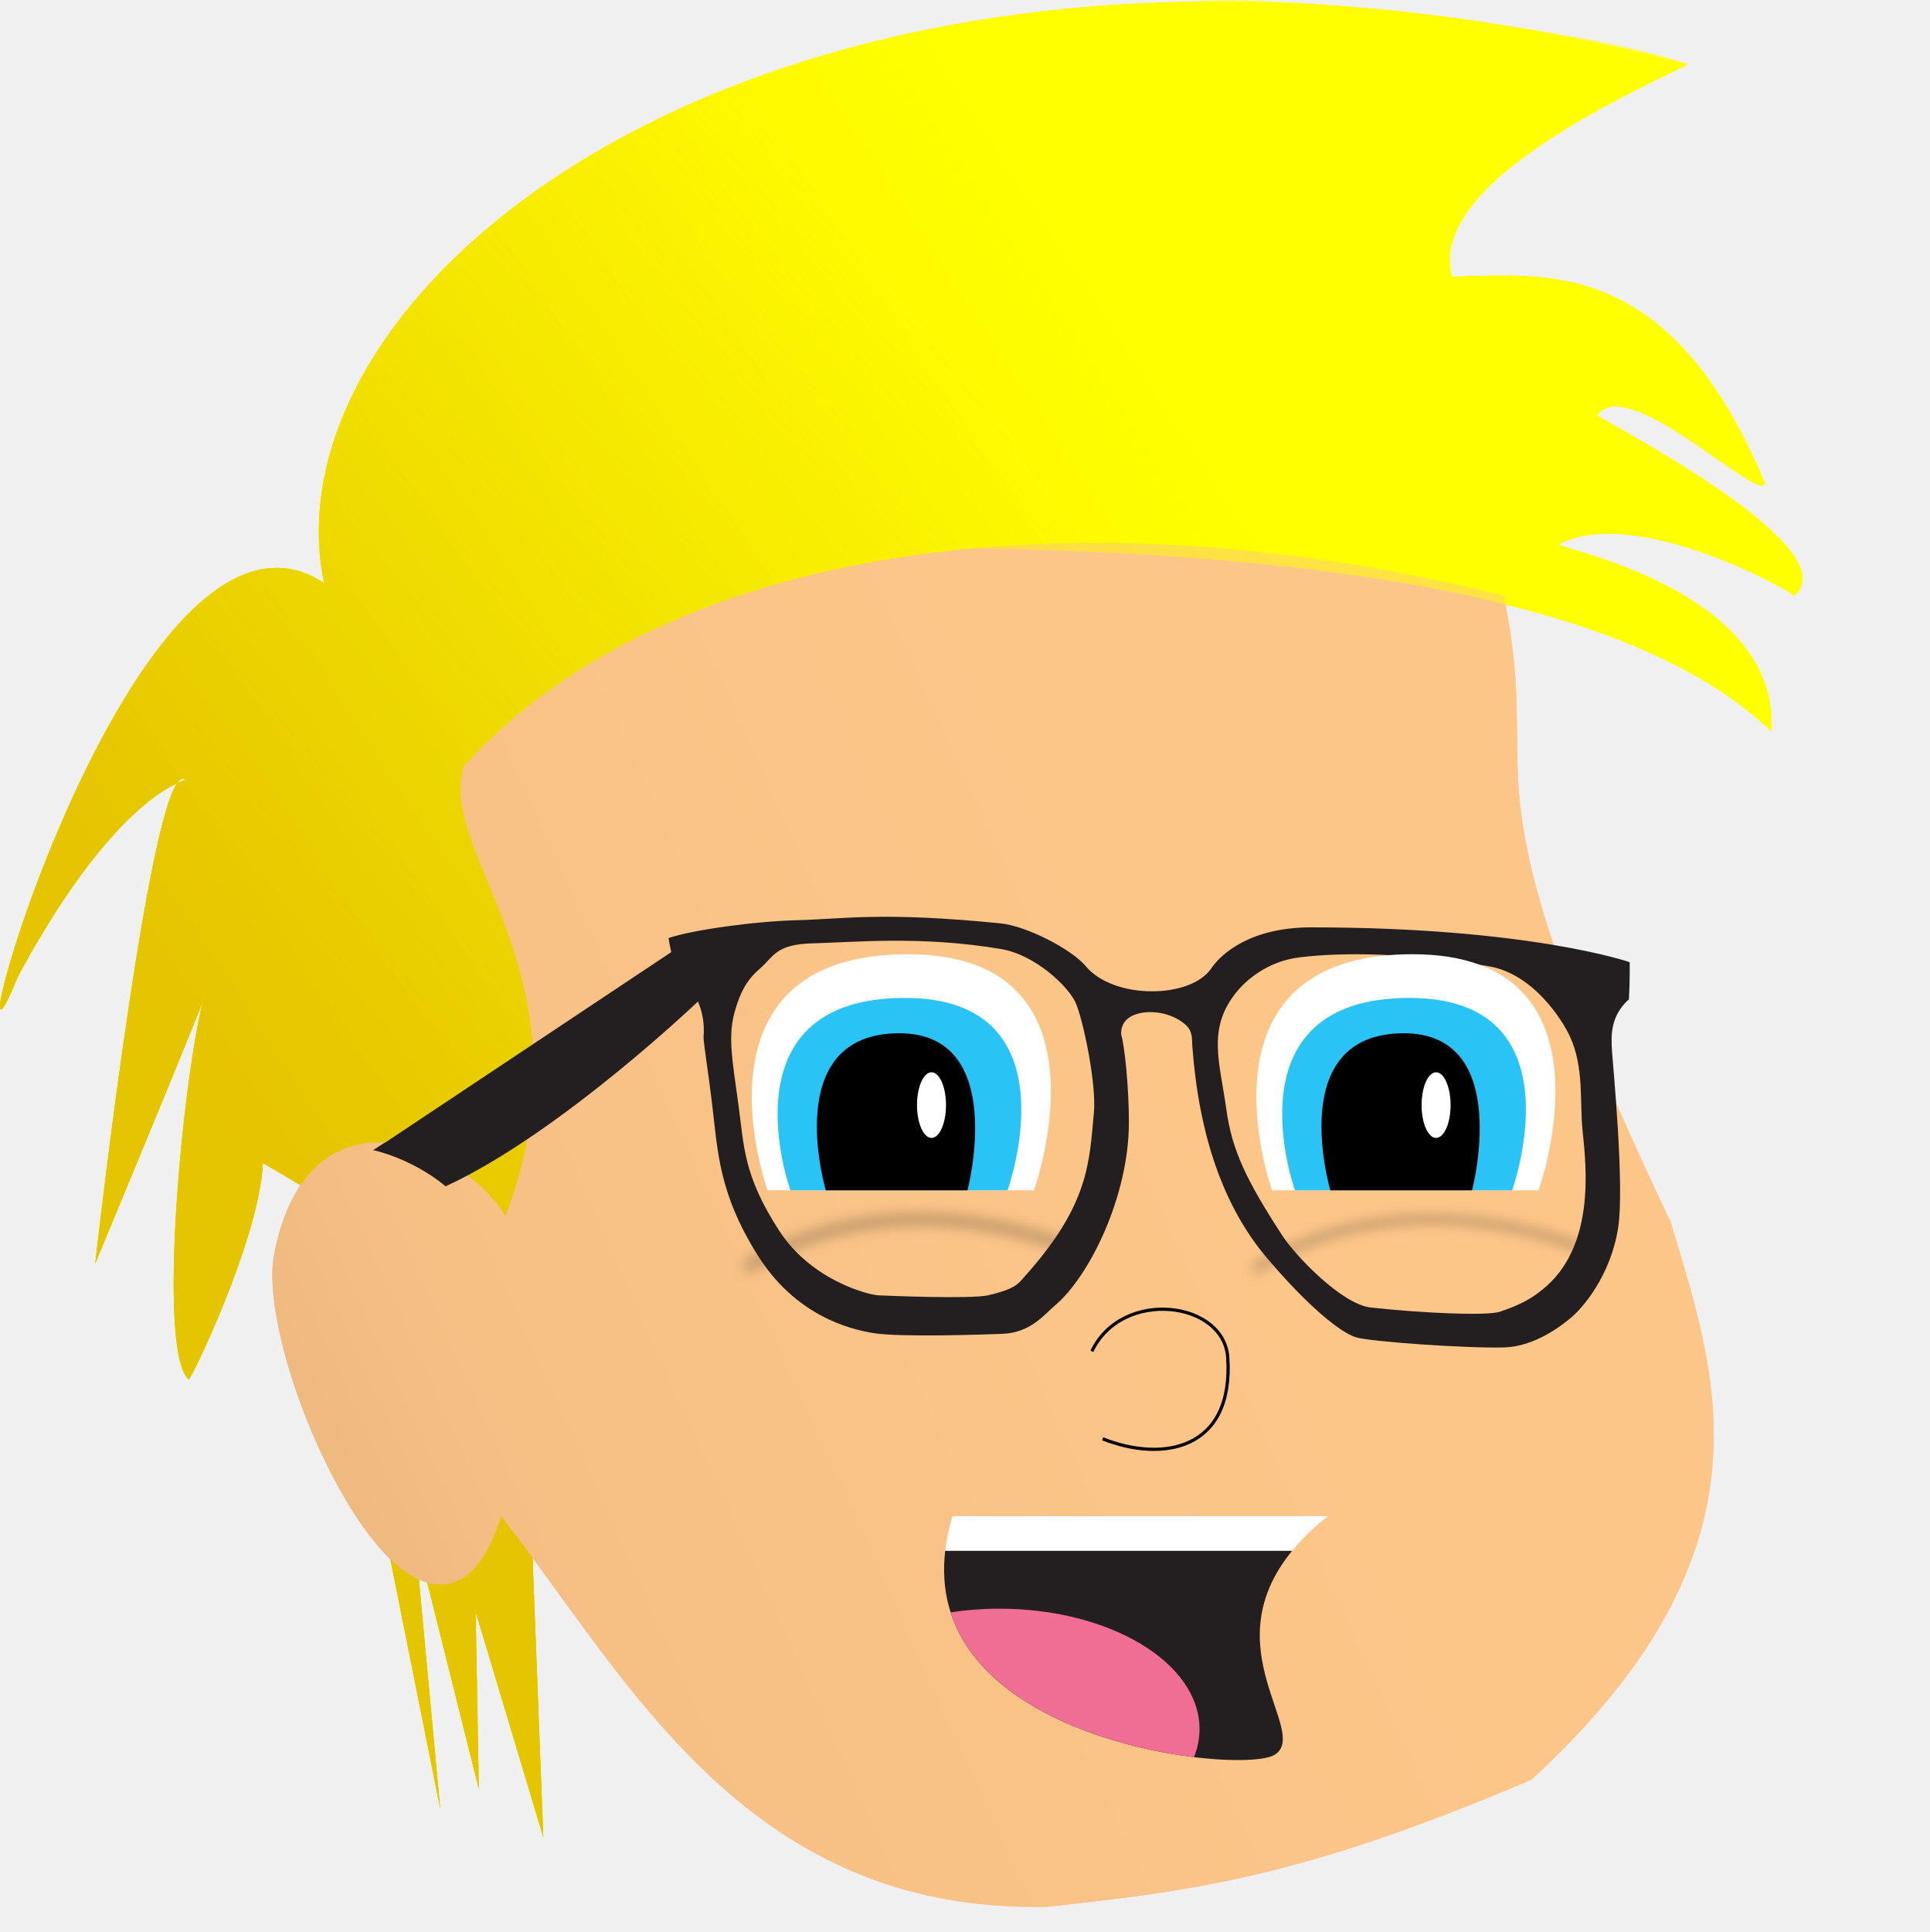
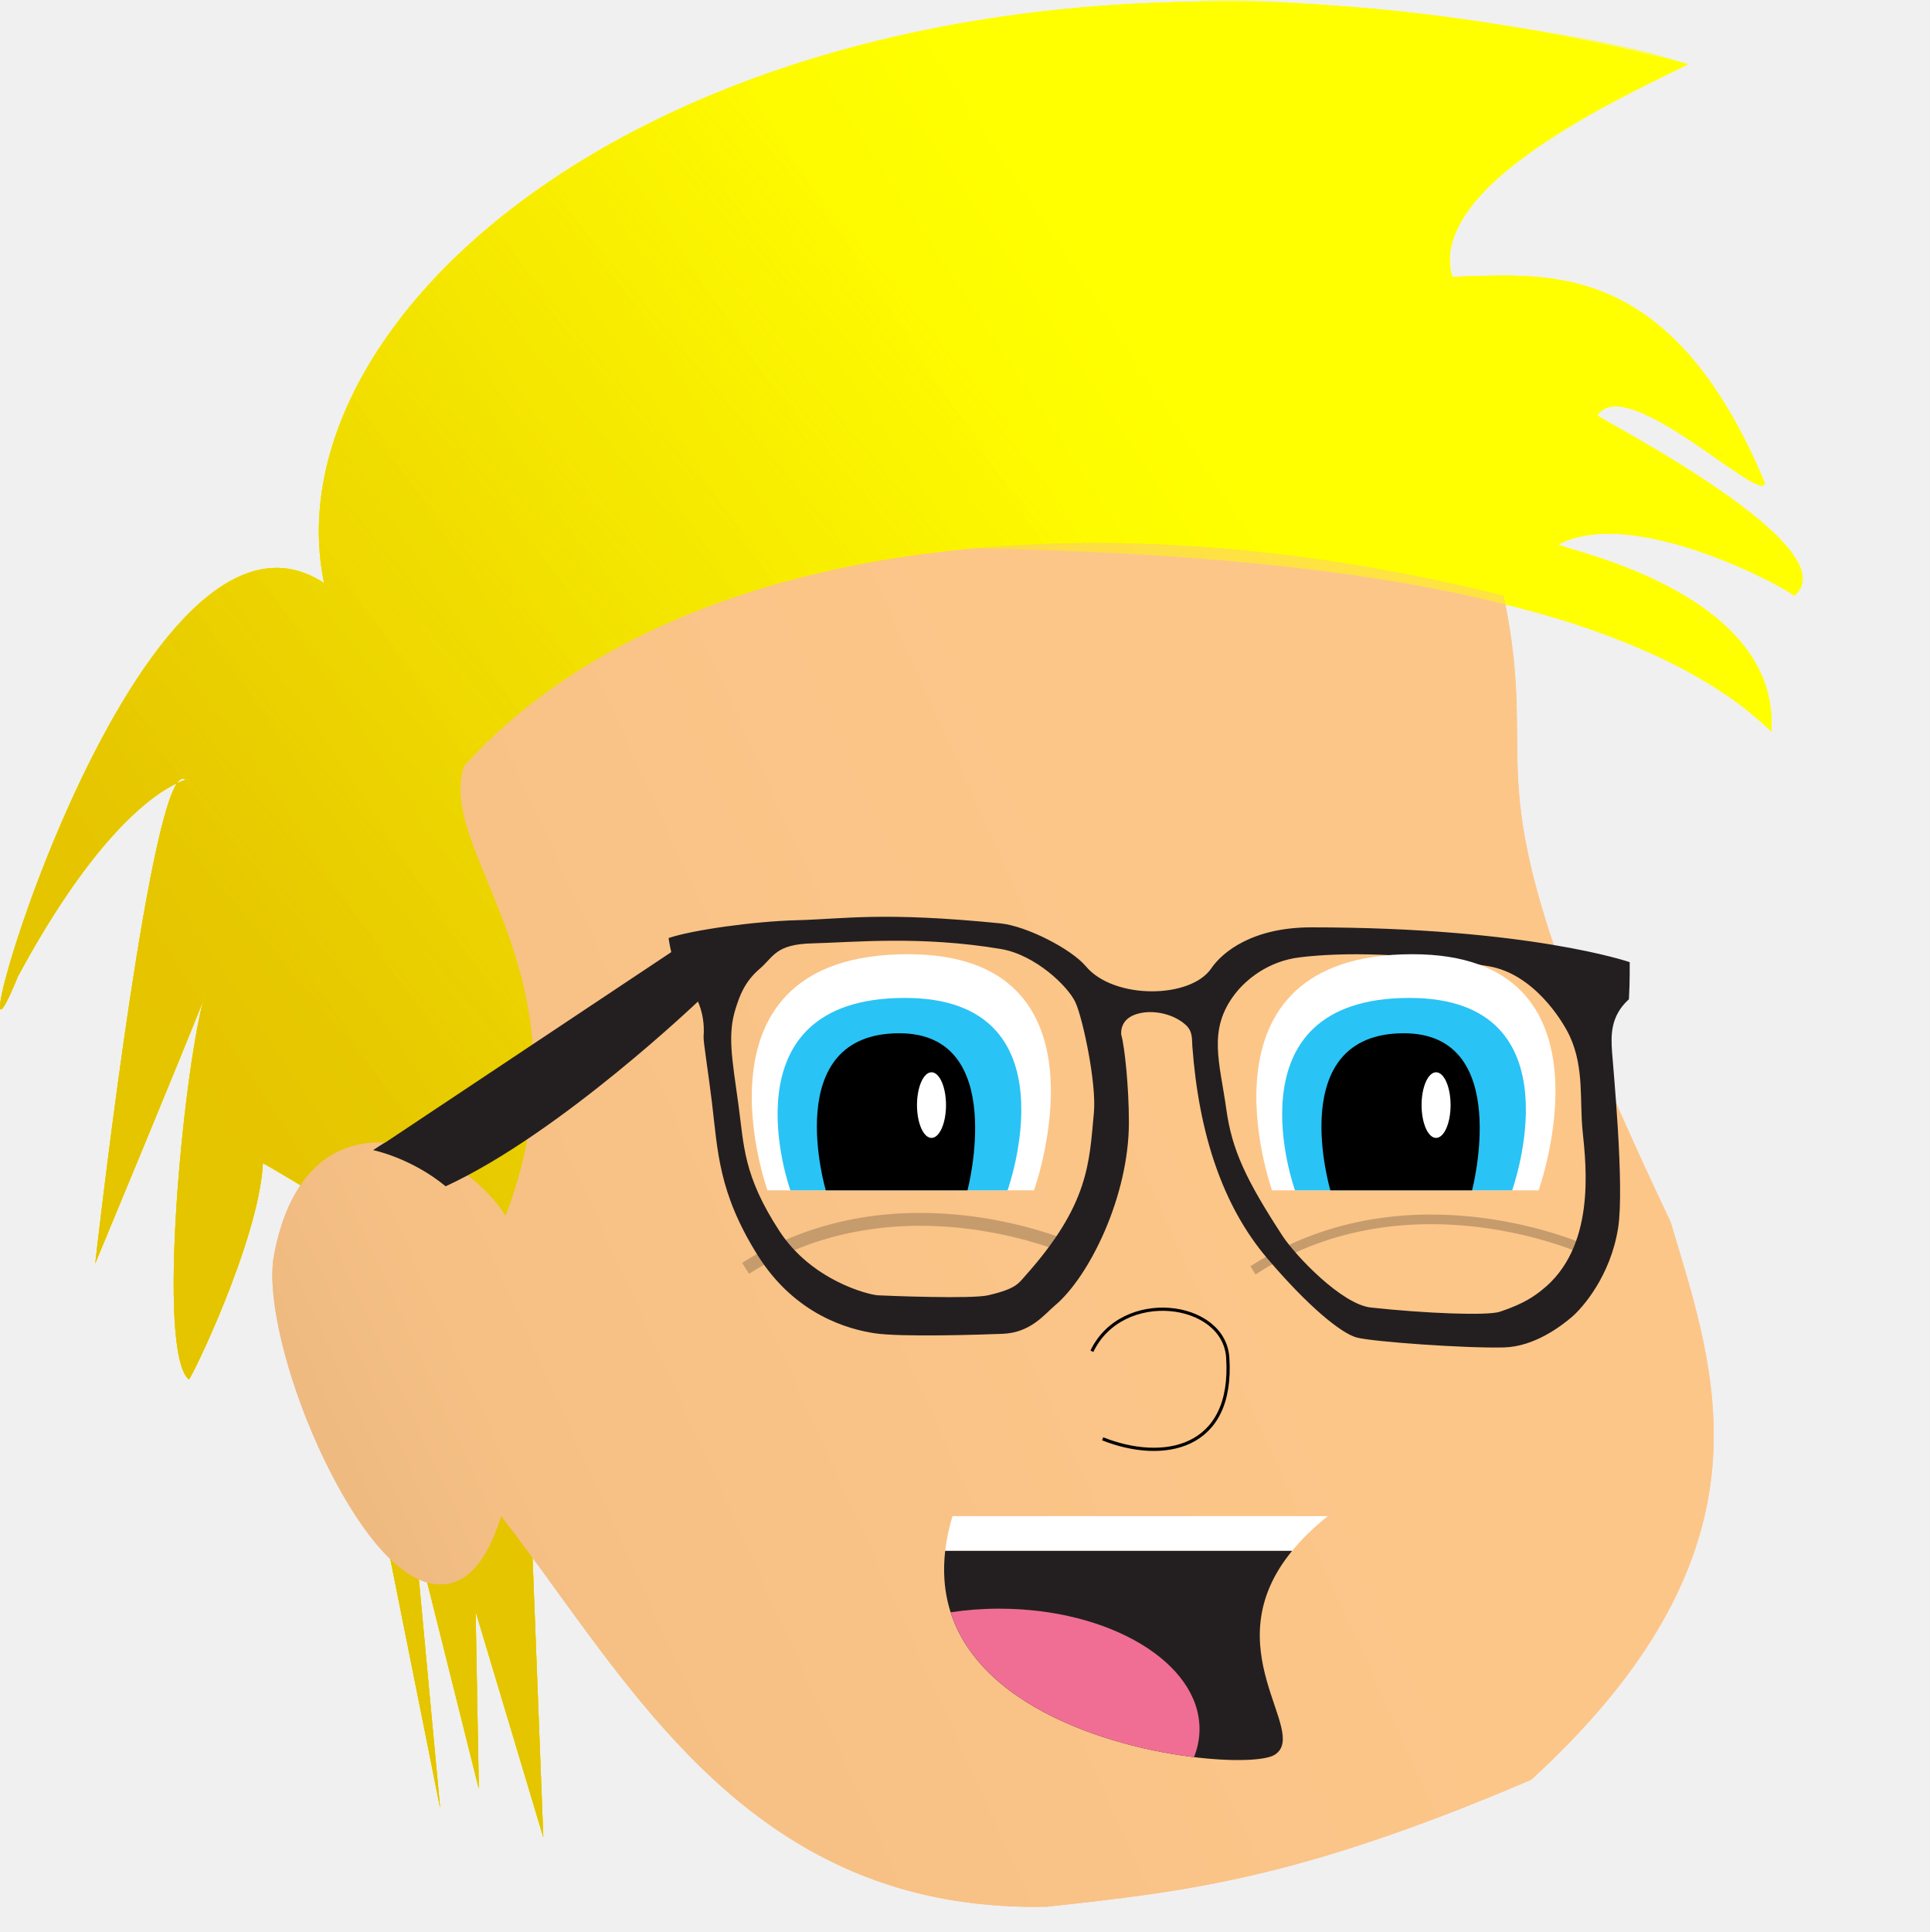
<svg xmlns="http://www.w3.org/2000/svg" width="100%" height="100%" viewBox="0 0 2495 2497" version="1.1" xml:space="preserve" style="fill-rule:evenodd;clip-rule:evenodd;stroke-miterlimit:100;">
  <g>
    <path id="hair" d="M2064.83,536.947c37.271,-57.454 212.237,115.496 216.666,87.5c-123.891,-297.462 -289.55,-268.408 -404.166,-266.666c-40.121,-133.609 305.208,-270.067 304.166,-275c-1125.72,-289.371 -1847.51,260.675 -1762.5,670.833c-248.55,-163.754 -497.054,756.508 -395.833,508.333c86.838,-161.054 160.883,-228.695 205.646,-249.683c3.854,-5.7 7.546,-7.467 11.021,-4.483c-3.438,1.15 -7.129,2.658 -11.021,4.483c-42.958,63.608 -105.646,620.517 -105.646,620.517c0,-0 107.279,-258 139.446,-339.121c2.208,-8.396 8.512,-21.471 -0,-0c-25.846,98.175 -60.308,452.746 -18.613,489.121c0.863,4.425 90.755,-179.279 95.834,-279.167c-0.846,-1.854 70.833,41.667 70.833,41.667l158.333,791.666l-33.333,-358.333l83.333,333.333l-4.166,-229.166l87.5,291.666l-29.167,-758.333c126.496,-321.875 -85.758,-435.808 -58.333,-591.667c486.166,-403.22 1409.77,-339.404 1675,-79.166c11.65,-183.667 -278.434,-236.554 -275,-241.667c99.283,-53.483 309.262,64.146 304.166,66.667c75.538,-61.554 -249.562,-227.688 -254.166,-233.334" style="fill:#ff0;fill-rule:nonzero;" />
    <path d="M2064.83,536.947c37.271,-57.454 212.237,115.496 216.666,87.5c-123.891,-297.462 -289.55,-268.408 -404.166,-266.666c-40.121,-133.609 305.208,-270.067 304.166,-275c-1125.72,-289.371 -1847.51,260.675 -1762.5,670.833c-248.55,-163.754 -497.054,756.508 -395.833,508.333c86.838,-161.054 160.883,-228.695 205.646,-249.683c3.854,-5.7 7.546,-7.467 11.021,-4.483c-3.438,1.15 -7.129,2.658 -11.021,4.483c-42.958,63.608 -105.646,620.517 -105.646,620.517c0,-0 107.279,-258 139.446,-339.121c2.208,-8.396 8.512,-21.471 -0,-0c-25.846,98.175 -60.308,452.746 -18.613,489.121c0.863,4.425 90.755,-179.279 95.834,-279.167c-0.846,-1.854 70.833,41.667 70.833,41.667l158.333,791.666l-33.333,-358.333l83.333,333.333l-4.166,-229.166l87.5,291.666l-29.167,-758.333c126.496,-321.875 -85.758,-435.808 -58.333,-591.667c486.166,-403.22 1409.77,-339.404 1675,-79.166c11.65,-183.667 -278.434,-236.554 -275,-241.667c99.283,-53.483 309.262,64.146 304.166,66.667c75.538,-61.554 -249.562,-227.688 -254.166,-233.334" style="fill:#ff0;fill-rule:nonzero;" />
    <path d="M2064.83,536.947c37.271,-57.454 212.237,115.496 216.666,87.5c-123.891,-297.462 -289.55,-268.408 -404.166,-266.666c-40.121,-133.609 305.208,-270.067 304.166,-275c-1125.72,-289.371 -1847.51,260.675 -1762.5,670.833c-248.55,-163.754 -497.054,756.508 -395.833,508.333c86.838,-161.054 160.883,-228.695 205.646,-249.683c3.854,-5.7 7.546,-7.467 11.021,-4.483c-3.438,1.15 -7.129,2.658 -11.021,4.483c-42.958,63.608 -105.646,620.517 -105.646,620.517c0,-0 107.279,-258 139.446,-339.121c2.208,-8.396 8.512,-21.471 -0,-0c-25.846,98.175 -60.308,452.746 -18.613,489.121c0.863,4.425 90.755,-179.279 95.834,-279.167c-0.846,-1.854 70.833,41.667 70.833,41.667l158.333,791.666l-33.333,-358.333l83.333,333.333l-4.166,-229.166l87.5,291.666l-29.167,-758.333c126.496,-321.875 -85.758,-435.808 -58.333,-591.667c486.166,-403.22 1409.77,-339.404 1675,-79.166c11.65,-183.667 -278.434,-236.554 -275,-241.667c99.283,-53.483 309.262,64.146 304.166,66.667c75.538,-61.554 -249.562,-227.688 -254.166,-233.334" style="fill:url(#_Linear1);fill-rule:nonzero;" />
    <path d="M2064.83,536.947c37.271,-57.454 212.237,115.496 216.666,87.5c-123.891,-297.462 -289.55,-268.408 -404.166,-266.666c-40.121,-133.609 305.208,-270.067 304.166,-275c-1125.72,-289.371 -1847.51,260.675 -1762.5,670.833c-248.55,-163.754 -497.054,756.508 -395.833,508.333c86.838,-161.054 160.883,-228.695 205.646,-249.683c3.854,-5.7 7.546,-7.467 11.021,-4.483c-3.438,1.15 -7.129,2.658 -11.021,4.483c-42.958,63.608 -105.646,620.517 -105.646,620.517c0,-0 107.279,-258 139.446,-339.121c2.208,-8.396 8.512,-21.471 -0,-0c-25.846,98.175 -60.308,452.746 -18.613,489.121c0.863,4.425 90.755,-179.279 95.834,-279.167c-0.846,-1.854 70.833,41.667 70.833,41.667l158.333,791.666l-33.333,-358.333l83.333,333.333l-4.166,-229.166l87.5,291.666l-29.167,-758.333c126.496,-321.875 -85.758,-435.808 -58.333,-591.667c486.166,-403.22 1409.77,-339.404 1675,-79.166c11.65,-183.667 -278.434,-236.554 -275,-241.667c99.283,-53.483 309.262,64.146 304.166,66.667c75.538,-61.554 -249.562,-227.688 -254.166,-233.334" style="fill:url(#_Linear2);fill-rule:nonzero;" />
    <path id="face" d="M1337.44,2464.53c-321.829,0.013 -478.767,-216.558 -617.508,-407.987c-24.592,-33.925 -48.017,-66.246 -72.004,-97.092c-20.542,65.542 -50.83,94.837 -90.271,87.121c-65.396,-12.813 -123.917,-127.575 -146.042,-176.321c-42.012,-92.558 -65.421,-190.213 -58.254,-243.004c8.592,-51.417 35.558,-138.767 120.146,-149.654c69.558,-8.955 144.937,39.308 180.129,93.729c74.45,-194.738 18.192,-331.238 -23.267,-431.792c-24.25,-58.825 -43.404,-105.292 -31.258,-146.837l0.675,-2.3l1.612,-1.78c125.721,-138.458 320.6,-231.287 563.567,-268.445c233.596,-35.721 500.704,-19.05 772.45,48.229l6.396,1.587l1.308,6.459c15.317,75.604 15.684,125.279 16.034,173.316c0.808,110.529 1.575,214.929 198.2,628.888l0.579,1.504c2.491,8.375 5.033,16.812 7.596,25.317c27.687,91.787 59.062,195.82 43.95,310.5c-17.284,131.137 -92.78,256.47 -230.8,383.158c-0.622,0.567 -1.404,1.1 -2.348,1.6c-0.201,0.106 -0.407,0.204 -0.617,0.294c-299.573,127.798 -442.69,143.456 -623.885,163.285l-0.909,0.058c-5.196,0.113 -10.375,0.167 -15.479,0.167Z" style="fill:url(#_Linear3);fill-rule:nonzero;" />
    <path d="M1337.44,2464.53c-321.829,0.013 -478.767,-216.558 -617.508,-407.987c-24.592,-33.925 -48.017,-66.246 -72.004,-97.092c-20.542,65.542 -50.83,94.837 -90.271,87.121c-65.396,-12.813 -123.917,-127.575 -146.042,-176.321c-42.012,-92.558 -65.421,-190.213 -58.254,-243.004c8.592,-51.417 35.558,-138.767 120.146,-149.654c69.558,-8.955 144.937,39.308 180.129,93.729c74.45,-194.738 18.192,-331.238 -23.267,-431.792c-24.25,-58.825 -43.404,-105.292 -31.258,-146.837l0.675,-2.3l1.612,-1.78c125.721,-138.458 320.6,-231.287 563.567,-268.445c233.596,-35.721 500.704,-19.05 772.45,48.229l6.396,1.587l1.308,6.459c15.317,75.604 15.684,125.279 16.034,173.316c0.808,110.529 1.575,214.929 198.2,628.888l0.579,1.504c2.491,8.375 5.033,16.812 7.596,25.317c27.687,91.787 59.062,195.82 43.95,310.5c-17.284,131.137 -92.78,256.47 -230.8,383.158c-0.622,0.567 -1.404,1.1 -2.348,1.6c-0.201,0.106 -0.407,0.204 -0.617,0.294c-299.573,127.798 -442.69,143.456 -623.885,163.285l-0.909,0.058c-5.196,0.113 -10.375,0.167 -15.479,0.167Z" style="fill:url(#_Linear4);fill-rule:nonzero;" />
  </g>
  <path d="M552.339,2045.3c1.767,0.495 3.541,0.919 5.32,1.268c39.441,7.716 69.729,-21.579 90.271,-87.121c13.579,17.462 26.978,35.396 40.513,53.83l13.891,361.167l-87.5,-291.666l4.166,229.166l-66.661,-266.644Zm-47.691,-30.116c11.764,11.321 24.126,20.483 36.856,26.169l27.496,295.591l-64.352,-321.76Zm1033.71,-2012.89l0.794,-0.014l0.107,-0.002c37.631,-4.769 113.092,-1.714 200.028,6.066c61.782,4.677 125.296,12.008 190.455,22.221c105.304,15.042 201.175,33.574 245.689,50.665c2.016,0.513 4.041,1.031 6.067,1.552c0.154,0.725 -7.178,4.292 -19.662,10.271c-49.438,25.895 -165.483,79.537 -239.267,150.297c-5.689,5.746 -11.008,11.57 -15.889,17.464c-15.113,18.875 -28.31,42.519 -31.93,64.753c-1.202,9.345 -0.797,18.727 1.468,28.101c0.444,1.389 0.954,2.76 1.53,4.107c1.433,-0.022 2.873,-0.049 4.32,-0.079c22.878,-1.534 45.503,-1.677 62.246,-1.446c42.7,0.005 89.082,3.993 135.868,24.478c68.432,29.855 137.682,95.046 197.652,235.046l0.023,0.053l0.039,0.091l0.32,0.748l0.308,0.722l0.063,0.148l0.039,0.093c0.45,1.055 0.902,2.121 1.354,3.195l0.065,0.154l0.109,0.259l0.252,0.601l0.249,0.593l0.117,0.278l0.071,0.169l0.11,0.263l0.545,1.307c-0.162,2.21 -1.692,3.024 -3.553,3.168c-1.075,0.083 -2.573,-0.231 -4.405,-0.868c-3.781,-1.219 -8.775,-3.794 -14.723,-7.362c-19.454,-11.365 -46.312,-30.985 -52.777,-35.753c-36.685,-25.375 -79.208,-53.18 -109.258,-57.794c-0.686,-0.101 -1.37,-0.192 -2.049,-0.27c-0.75,-0.087 -1.484,-0.165 -2.204,-0.233c-4.838,-0.389 -9.298,-0.09 -13.297,1.018c-4.563,1.542 -9.113,4.701 -14.4,10.594c4.603,5.645 329.509,171.68 254.233,233.28l-0.014,0.016l-0,0l-0.002,0.002l-0.004,0.003l-0.009,0.009l-0.006,0.004l-0.003,0.003l-0.014,0.009l-0.011,0.006l-0.004,0.002l0.001,-0.001l-0.002,0.001l0.067,-0.054l0.011,-0.019l0.007,-0.019l0.001,-0.002c1.035,-3.67 -135.829,-80.497 -239.898,-80.497c-15.102,-0 -32.709,2.372 -46.801,6.535c-6.151,1.963 -12.023,4.411 -17.552,7.389c-0,0 -0.01,0.017 -0.01,0.017l-0.003,0.006l-0.006,0.012l-0.002,0.006l-0.004,0.013l-0.001,0.006l-0.003,0.018l-0.001,0.019l-0,0.005l0.001,0.014l0.001,0.007l0.002,0.013l0.002,0.007l0.006,0.02l0.002,0.003l0.013,0.03l0.003,0.006l0.02,0.032l0.005,0.007l0.025,0.033l0.002,0.002l0.028,0.031l0.036,0.035l0.011,0.01l0.056,0.048l0.015,0.011l0.049,0.037l0.024,0.018l0.05,0.034l0.027,0.018l0.06,0.037l0.024,0.015l0.091,0.054l0.016,0.009l0.084,0.046l0.035,0.019l0.074,0.038l0.04,0.021l0.082,0.041l0.038,0.018l0.126,0.06l0.129,0.059l0.222,0.098l0.05,0.022l0.248,0.103l0.013,0.006l0.261,0.104l0.055,0.022l0.272,0.106l0.395,0.148l0.076,0.027l0.353,0.128l0.154,0.055l0.31,0.109l0.174,0.06l0.338,0.116l0.162,0.055l0.515,0.172l0.041,0.014l0.521,0.171l0.199,0.065l0.389,0.126l0.232,0.074l0.398,0.127l0.231,0.073l0.496,0.157l0.153,0.048l0.029,0.009l1.087,0.338l0.191,0.058l1.11,0.341l1.521,0.462l0.494,0.149l1.17,0.353l0.837,0.251l0.78,0.234l2.994,0.896l0.48,0.144l1.294,0.388l1.027,0.308l0.801,0.24l0.384,0.115l0.069,0.021l0.129,0.039l1.324,0.398l0.697,0.211l0.236,0.071l0.215,0.065l0.828,0.25l1.163,0.353l0.284,0.086l0.121,0.037c1.006,0.306 2.036,0.62 3.095,0.945l0.705,0.216l0.441,0.136l0.509,0.157l0.291,0.09c0.532,0.164 1.069,0.33 1.617,0.5l0.324,0.1l0.487,0.153l0.466,0.144l0.771,0.241c38.679,12.093 102.072,34.456 153.998,72.141c0.813,0.59 1.622,1.183 2.426,1.778l0.178,0.132l0.067,0.05l0.157,0.116l0.249,0.185l0.175,0.13l0.147,0.11l0.196,0.146l0.165,0.124l0.138,0.103l0.246,0.185l0.215,0.161l0.093,0.071l0.091,0.068l0.427,0.322l0.152,0.115l0.026,0.02c0.242,0.183 0.484,0.367 0.726,0.551l0.597,0.456l0.128,0.099l0.043,0.032l0.09,0.07l0.379,0.29l0.226,0.175l0.062,0.047l0.068,0.053l0.282,0.218l0.356,0.276l0.049,0.038l0.028,0.023c20.088,15.612 38.063,33.681 51.662,54.528l0.013,0.02l0.023,0.035l0.253,0.389l0.202,0.313l0.03,0.047l0.027,0.042l0.169,0.261l0.283,0.444l0.025,0.039l0.012,0.018c0.49,0.77 0.974,1.543 1.453,2.321l0.022,0.036l0.05,0.08l0.248,0.405l0.141,0.232l0.048,0.079l0.056,0.092l0.165,0.271l0.198,0.33l0.064,0.107l0.04,0.065l0.104,0.174l0.283,0.476l0.052,0.087l0.015,0.025c0.304,0.513 0.606,1.028 0.905,1.544l0.024,0.043l0.077,0.133l0.239,0.415l0.094,0.165l0.056,0.096l0.083,0.148l0.158,0.276l0.138,0.245l0.082,0.144l0.066,0.118l0.102,0.181l0.19,0.34l0.099,0.176l0.04,0.073l0.056,0.1l0.281,0.51l0.075,0.135l0.012,0.022c0.138,0.252 0.276,0.504 0.413,0.757l0.023,0.041l0.106,0.198l0.225,0.416l0.057,0.107l0.055,0.103l0.112,0.21l0.147,0.277l0.093,0.176l0.087,0.162l0.091,0.174l0.098,0.187l0.066,0.126l0.101,0.193l0.078,0.149l0.061,0.118l0.055,0.106l0.247,0.479l0.066,0.128l0.112,0.219l0.159,0.312l0.062,0.123l0.092,0.18l0.087,0.173l0.048,0.094l0.14,0.28l0.146,0.289l0.163,0.33l0.122,0.246l0.033,0.066l0.097,0.197l0.112,0.229l0.04,0.082l0.084,0.173l0.175,0.358l0.24,0.498l0.059,0.123l0.01,0.021l0.097,0.203l0.136,0.286l0.033,0.068l0.05,0.106c0.248,0.526 0.494,1.052 0.739,1.583l0.024,0.053l0.028,0.061c0.253,0.551 0.503,1.104 0.75,1.658l0.015,0.033l0.013,0.03l0.172,0.385c0.125,0.287 0.251,0.574 0.377,0.861l0.208,0.481l0.005,0.012c5.672,13.163 9.628,27.278 11.441,42.407l0.002,0.014c0.053,0.445 0.104,0.891 0.154,1.337l0.036,0.326l0.038,0.359l0.002,0.016c0.047,0.441 0.092,0.882 0.135,1.325l0.004,0.035l0.003,0.038c0.043,0.441 0.084,0.882 0.124,1.324l0.036,0.409l0.019,0.236l0.005,0.051l0.003,0.042c0.037,0.434 0.072,0.87 0.105,1.306l0.002,0.031l0.004,0.057l0.022,0.297l0.02,0.274l0.005,0.063l0.002,0.039c0.031,0.431 0.06,0.863 0.087,1.296l0.003,0.052l0.004,0.071l0.015,0.236l0.019,0.322l0.004,0.067l0.001,0.03c0.013,0.218 0.025,0.437 0.037,0.655l0,0.012l0.002,0.039l0.022,0.406l0.008,0.182l0.004,0.071l0.004,0.073l0.009,0.186l0.017,0.386l0.003,0.055l0.001,0.016c0.009,0.217 0.018,0.434 0.027,0.65l0.002,0.035l0.003,0.081l0.012,0.317l0.008,0.217l0.003,0.087l0.003,0.067l0.005,0.143l0.016,0.487l0,0.008c0.007,0.216 0.013,0.432 0.019,0.648l0.002,0.056l0.002,0.096l0.007,0.254l0.006,0.259l0.002,0.097l0.001,0.056c0.005,0.215 0.01,0.43 0.014,0.646l0.008,0.497l0.002,0.142l0.001,0.076l0.002,0.097l0.002,0.205l0.004,0.31l0.001,0.099l0,0.041c0.002,0.214 0.004,0.428 0.005,0.642l0,0.029l0,0.089l0.002,0.354l0,0.177l0,0.093l0,0.089l0.001,0.164l-0.001,0.38l-0,0.082l-0,0.023c-0.001,0.214 -0.002,0.428 -0.004,0.643l-0,0.05l-0.001,0.109l-0.003,0.286l-0.002,0.216l-0.001,0.106l-0.001,0.077l-0.002,0.127l-0.007,0.494l-0.001,0.025c-0.003,0.215 -0.007,0.43 -0.011,0.647l-0.002,0.069l-0.002,0.112l-0.005,0.235l-0.007,0.261l-0.002,0.114l-0.002,0.06c-0.005,0.215 -0.011,0.431 -0.017,0.647l-0.001,0.016l-0.002,0.069l-0.013,0.421l-0.005,0.147l-0.002,0.087l-0.004,0.105l-0.007,0.192l-0.011,0.319l-0.004,0.11l-0.002,0.042c-0.008,0.216 -0.017,0.432 -0.026,0.648l-0.001,0.037l-0.005,0.107l-0.014,0.335l-0.009,0.184l-0.004,0.103l-0.005,0.092l-0.007,0.155l-0.02,0.399l-0.004,0.084l-0.001,0.021c-0.011,0.216 -0.022,0.433 -0.034,0.652l-0.003,0.058l-0.007,0.117l-0.015,0.275l-0.014,0.227l-0.006,0.114l-0.005,0.076l-0.007,0.12l-0.033,0.538c-0,-0 -0.001,-0.001 -0.001,-0.001l-0,0.001c-12.255,-12.024 -41.754,-35.412 -42.361,-35.893l-0.228,-0.169l-0.424,-0.313l-0.54,-0.397l-0.46,-0.338l-0.502,-0.367l-0.49,-0.358l-0.441,-0.321l-0.507,-0.369l-0.677,-0.489l-0.243,-0.176l-0.647,-0.466l-0.32,-0.23l-0.652,-0.467l-0.309,-0.221l-0.676,-0.482l-0.263,-0.187l-0.728,-0.516l-0.136,-0.097c-1.178,-0.832 -2.362,-1.662 -3.563,-2.496l-0.033,-0.023l-0.885,-0.613l-0.066,-0.046c-58.364,-40.311 -134.075,-74.384 -221.633,-100.861l-0.04,-0.013c-2.773,-0.838 -5.559,-1.669 -8.356,-2.493l-0.073,-0.021l-1.33,-0.391l-0.118,-0.034c-2.327,-0.682 -4.662,-1.358 -7.005,-2.029l-0.017,-0.005l-1.309,-0.374l-0.191,-0.055l-1.266,-0.36l-0.194,-0.055l-1.306,-0.369l-0.014,-0.004c-1.852,-0.523 -3.708,-1.043 -5.57,-1.56l-0.206,-0.057l-1.217,-0.336l-0.301,-0.083l-1.198,-0.33l-0.276,-0.076l-1.252,-0.343l-0.038,-0.011l-1.41,-0.384c-0.482,-0.131 -0.963,-0.262 -1.444,-0.392l-1.334,-0.361l-0.136,-0.037l-1.189,-0.319l-0.364,-0.098l-1.126,-0.302l-0.412,-0.11l-1.123,-0.299l-0.373,-0.099l-1.181,-0.313l-0.069,-0.019l-1.394,-0.368c-0.486,-0.127 -0.971,-0.255 -1.457,-0.382l-1.149,-0.301l-0.403,-0.105l-1.065,-0.277l-0.51,-0.133l-1.031,-0.267l-0.535,-0.138l-1.031,-0.266l-0.502,-0.129l-1.076,-0.276l-0.14,-0.035l-1.337,-0.342l-1.1,-0.279l-0.415,-0.106l-0.988,-0.249l-0.612,-0.155l-0.943,-0.237l-0.66,-0.166l-0.922,-0.231l-0.682,-0.17l-0.912,-0.228l-0.696,-0.172l-0.904,-0.224l-0.726,-0.18l-0.765,-0.189l-0.821,-0.201l-0.789,-0.194l-0.825,-0.201l-0.801,-0.196c-3.882,-0.945 -7.766,-1.873 -11.667,-2.787c-189.569,-46.919 -435.979,-65.739 -674.879,-69.779c-32.178,2.901 -63.839,6.725 -94.907,11.476c-242.967,37.158 -437.846,129.987 -563.567,268.445l-1.612,1.78l-0.675,2.3c-12.146,41.545 7.008,88.012 31.258,146.837c41.459,100.554 97.717,237.054 23.267,431.792c-35.192,-54.421 -110.571,-102.684 -180.129,-93.729c-39.706,5.11 -66.715,27.068 -85.088,54.25c-20.966,-12.614 -49.119,-29.394 -48.587,-28.228c-5.079,99.888 -94.971,283.592 -95.834,279.167c-41.695,-36.375 -7.233,-390.946 18.613,-489.121c8.512,-21.471 2.208,-8.396 -0,-0c-32.167,81.121 -139.446,339.121 -139.446,339.121c0,-0 62.688,-556.909 105.646,-620.517c3.892,-1.825 7.583,-3.333 11.021,-4.483c-3.475,-2.984 -7.167,-1.217 -11.021,4.483c-44.763,20.988 -118.808,88.629 -205.646,249.683c-101.221,248.175 147.283,-672.087 395.833,-508.333l-0.188,-0.916l-0.001,0.002l0.188,0.913c-0.421,-0.277 -0.48,-0.582 -0.188,-0.913c-65.524,-320.646 361.438,-726.329 1088.79,-749.654l0.08,-0.003l0.073,-0.002c2.669,-0.085 5.344,-0.166 8.022,-0.24l0.097,-0.003l0.181,-0.005l1.302,-0.036l1.02,-0.028l0.233,-0.006l0.188,-0.005l0.732,-0.019l1.702,-0.044l0.118,-0.003l0.036,-0.001l0.318,-0.008c0.725,-0.018 1.45,-0.036 2.176,-0.054l2.177,-0.051l0.55,-0.012l0.23,-0.005l0.373,-0.009l1.026,-0.023l0.95,-0.02l0.398,-0.009l0.279,-0.005l0.555,-0.012l1.583,-0.032l0.334,-0.007l0.086,-0.002c0.851,-0.017 1.699,-0.033 2.546,-0.049l0.121,-0.002l0.46,-0.008l1.423,-0.026l0.505,-0.009l0.368,-0.007l0.521,-0.008Z" style="fill:url(#_Linear5);fill-rule:nonzero;" />
-   <g style="filter:url(#_Effect6);">
-     <path d="M1624.38,1641.34l-2.225,-3.521c202.792,-128.308 428.904,-24.108 431.171,-23.042l-1.783,3.771c-2.234,-1.058 -226.342,-104.254 -427.163,22.792Z" style="fill-rule:nonzero;stroke:#c69c6d;stroke-width:8.33px;" />
-   </g>
-   <g style="filter:url(#_Effect7);">
-     <path d="M1390.96,1616.46c-2.234,-1.054 -226.342,-104.254 -427.163,22.791" style="fill:none;fill-rule:nonzero;stroke:#c69c6d;stroke-width:16.67px;" />
-   </g>
+   <path d="M1624.38,1641.34l-2.225,-3.521c202.792,-128.308 428.904,-24.108 431.171,-23.042l-1.783,3.771c-2.234,-1.058 -226.342,-104.254 -427.163,22.792Z" style="fill-rule:nonzero;stroke:#c69c6d;stroke-width:8.33px;" />
+   <path d="M1390.96,1616.46c-2.234,-1.054 -226.342,-104.254 -427.163,22.791" style="fill:none;fill-rule:nonzero;stroke:#c69c6d;stroke-width:16.67px;" />
  <path d="M482.351,1486.48c15.246,-10.142 15.983,-10.017 15.983,-10.017l383.325,-255.154l24.342,69.584c0,-0 -180.933,173.712 -329.842,242.287c-0.016,0.013 0.196,-0.104 -0.058,0.029c-45.192,-37.108 -93.75,-46.729 -93.75,-46.729" style="fill:#231f20;fill-rule:nonzero;" />
  <path d="M1403.73,1248.87c36.102,43.135 135.356,42.237 162.185,2.64c13.938,-20.571 52.727,-52.955 129.108,-52.955c282.275,-0 411.771,44.981 411.771,44.981c0,0 0.327,25.736 -1.011,47.932c-24.464,22.073 -23.115,47.722 -21.851,67.543c1.076,16.86 16.414,174.19 7.878,228.115c-9.895,62.515 -46.435,103.661 -60.065,115.224c-13.63,11.563 -48.205,38.163 -87.622,39.134c-50.478,1.244 -169.899,-7.378 -190.138,-12.792c-20.24,-5.415 -63.06,-40.249 -116.13,-102.797c-57.173,-67.385 -88.093,-160.326 -96.467,-273.676c-0.674,-9.128 0.793,-19.15 -8.622,-27.654c-17.083,-15.43 -45.97,-20.624 -66.074,-13.021c-20.104,7.604 -17.179,25.913 -17.179,25.913c4.327,14.648 9.871,67.209 9.865,113.168c-0.014,95.652 -51.211,199.283 -95.431,236.471c-13.632,11.464 -31.354,35.355 -67.787,36.785c-25.805,1.014 -131.454,4.578 -166.021,-0.791c-32.301,-5.017 -102.148,-23.034 -151.047,-101.339c-50.489,-80.852 -51.149,-134.142 -58.803,-197.423c-4.609,-38.098 -11.215,-78.511 -10.74,-84.469c2.631,-33.005 -10.921,-62.934 -35.47,-80.639c-2.146,-12.582 -7.931,-32.604 -9.754,-46.844c30.368,-10.404 110.644,-21.644 165.995,-23.057c61.78,-1.577 109.553,-11.17 262.588,4.032c34.461,3.423 92.294,33.381 110.822,55.519Zm181.668,185.285c-8.454,-61.12 -24.732,-103.069 11.214,-149.624c13.879,-17.975 42.247,-42.202 83.495,-47.218c56.531,-6.875 140.596,-5.966 244.366,11.507c57.743,9.723 95.317,69.752 104.862,90.435c18.908,40.976 12.527,83.847 16.61,122.964c4.908,47.004 16.599,150.843 -53.11,205.43c-8.164,6.393 -21.463,16.985 -53.865,27.693c-16.263,5.375 -96.999,2.166 -166.814,-5.448c-37.622,-4.103 -97.651,-67.189 -114.262,-92.701c-46.87,-71.988 -65.267,-110.77 -72.496,-163.038Zm-634.406,-130.697c5.117,-16.215 11.503,-34.567 30.979,-51.21c18.256,-15.601 20.38,-31.831 68.088,-32.999c53.247,-1.303 140.118,-10.179 243.888,7.294c44.428,7.481 86.766,48.209 96.31,68.892c9.544,20.683 27.447,104.888 23.857,142.792c-6.07,64.085 -5.866,117.991 -88.486,210.431c-9.043,10.117 -11.856,17.032 -48.479,25.473c-21.217,4.891 -128.088,0.721 -142.378,-0.028c-11.037,-0.579 -85.121,-18.461 -127.267,-83.192c-46.87,-71.987 -45.612,-110.426 -52.841,-162.694c-8.454,-61.12 -14.325,-91.003 -3.671,-124.759Z" style="fill:#231f20;" />
  <path d="M1716.56,1959.54l-485.266,-0c-4.738,15.671 -7.759,30.596 -9.405,44.875l448.425,-0c12.105,-14.75 27.175,-29.733 46.246,-44.875" style="fill:#fff;fill-rule:nonzero;" />
  <path d="M1648.13,2267.78c-11.791,7.708 -54.5,9.666 -108.666,2.708c-124.292,-16 -308.875,-79.292 -318.584,-229.5c-0.75,-11.667 -0.458,-23.833 1,-36.583l448.459,-0c-103.167,125.75 23.125,233.666 -22.209,263.375" style="fill:#231f20;fill-rule:nonzero;" />
  <path d="M1291.62,2079.12c-21.637,-0 -42.616,1.646 -62.695,4.654c38.266,119.692 198.766,172.337 310.537,186.725c1.379,0.179 2.717,0.325 4.083,0.492c4.646,-11.659 7.134,-23.817 7.134,-36.33c-0,-85.904 -115.984,-155.541 -259.059,-155.541" style="fill:#f06e94;fill-rule:nonzero;" />
  <path d="M1825.99,1233.26c-291.442,0 -181.509,305.171 -181.509,305.171l344.505,0c-0,0 109.725,-305.171 -162.996,-305.171" style="fill:#fff;fill-rule:nonzero;" />
  <path d="M1821.99,1289.76c-237.488,0 -147.904,248.675 -147.904,248.675l280.725,0c-0,0 89.412,-248.675 -132.821,-248.675" style="fill:#2ac3f5;fill-rule:nonzero;" />
  <path d="M1814.82,1335.43c-155.313,0 -94.988,203 -94.988,203l183.192,0c0,0 53.438,-203 -88.204,-203" style="fill-rule:nonzero;" />
  <path d="M1173.7,1233.26c-291.442,0 -181.508,305.171 -181.508,305.171l344.504,0c-0,0 109.725,-305.171 -162.996,-305.171" style="fill:#fff;fill-rule:nonzero;" />
  <path d="M1169.7,1289.76c-237.488,0 -147.904,248.675 -147.904,248.675l280.725,0c-0,0 89.412,-248.675 -132.821,-248.675" style="fill:#2ac3f5;fill-rule:nonzero;" />
  <path d="M1162.53,1335.43c-155.313,0 -94.988,203 -94.988,203l183.192,0c0,0 53.438,-203 -88.204,-203" style="fill-rule:nonzero;" />
  <path d="M1204.2,1385.85c-10.355,-0 -18.75,18.991 -18.75,42.416c-0,23.425 8.395,42.417 18.75,42.417c10.354,-0 18.75,-18.992 18.75,-42.417c-0,-23.425 -8.396,-42.416 -18.75,-42.416" style="fill:#fff;fill-rule:nonzero;" />
  <path d="M1856.49,1385.85c-10.355,-0 -18.75,18.991 -18.75,42.416c-0,23.425 8.395,42.417 18.75,42.417c10.354,-0 18.75,-18.992 18.75,-42.417c-0,-23.425 -8.396,-42.416 -18.75,-42.416" style="fill:#fff;fill-rule:nonzero;" />
  <path id="Nose" d="M1411.55,1746.42c38.954,-81.616 170.708,-64.995 175.6,8.038c8.037,119.954 -84.446,135.921 -161.688,105.112" style="fill:none;fill-rule:nonzero;stroke:#020202;stroke-width:4.17px;stroke-miterlimit:10;" />
  <defs>
    <linearGradient id="_Linear1" x1="0" y1="0" x2="1" y2="0" gradientUnits="userSpaceOnUse" gradientTransform="matrix(947.785,-791.042,791.042,947.785,359.775,1250.22)">
      <stop offset="0" style="stop-color:#dfcd00;stop-opacity:1" />
      <stop offset="1" style="stop-color:#ff0;stop-opacity:0.52" />
    </linearGradient>
    <linearGradient id="_Linear2" x1="0" y1="0" x2="1" y2="0" gradientUnits="userSpaceOnUse" gradientTransform="matrix(947.785,-791.042,791.042,947.785,359.775,1250.22)">
      <stop offset="0" style="stop-color:#dfcd00;stop-opacity:1" />
      <stop offset="1" style="stop-color:#ff0;stop-opacity:0.52" />
    </linearGradient>
    <linearGradient id="_Linear3" x1="0" y1="0" x2="1" y2="0" gradientUnits="userSpaceOnUse" gradientTransform="matrix(-1642.66,767.547,-767.547,-1642.66,1574.86,1416.43)">
      <stop offset="0" style="stop-color:#fdc689;stop-opacity:1" />
      <stop offset="0.56" style="stop-color:#f6c085;stop-opacity:1" />
      <stop offset="1" style="stop-color:#dcaa73;stop-opacity:1" />
    </linearGradient>
    <linearGradient id="_Linear4" x1="0" y1="0" x2="1" y2="0" gradientUnits="userSpaceOnUse" gradientTransform="matrix(-1642.66,767.547,-767.547,-1642.66,1574.86,1416.43)">
      <stop offset="0" style="stop-color:#fdc689;stop-opacity:1" />
      <stop offset="0.56" style="stop-color:#f6c085;stop-opacity:1" />
      <stop offset="1" style="stop-color:#dcaa73;stop-opacity:1" />
    </linearGradient>
    <linearGradient id="_Linear5" x1="0" y1="0" x2="1" y2="0" gradientUnits="userSpaceOnUse" gradientTransform="matrix(-1286.41,856.619,-856.619,-1286.41,1452.46,416.327)">
      <stop offset="0" style="stop-color:#ff0;stop-opacity:0.51" />
      <stop offset="1" style="stop-color:#ecbc00;stop-opacity:0.51" />
    </linearGradient>
    <filter id="_Effect6" filterUnits="userSpaceOnUse" x="990.169" y="804.536" width="1696.33" height="1645.4">
      <feGaussianBlur in="SourceGraphic" stdDeviation="8.004" />
    </filter>
    <filter id="_Effect7" filterUnits="userSpaceOnUse" x="35.168" y="638.784" width="2281.65" height="1926.33">
      <feGaussianBlur in="SourceGraphic" stdDeviation="8.004" />
    </filter>
  </defs>
</svg>
